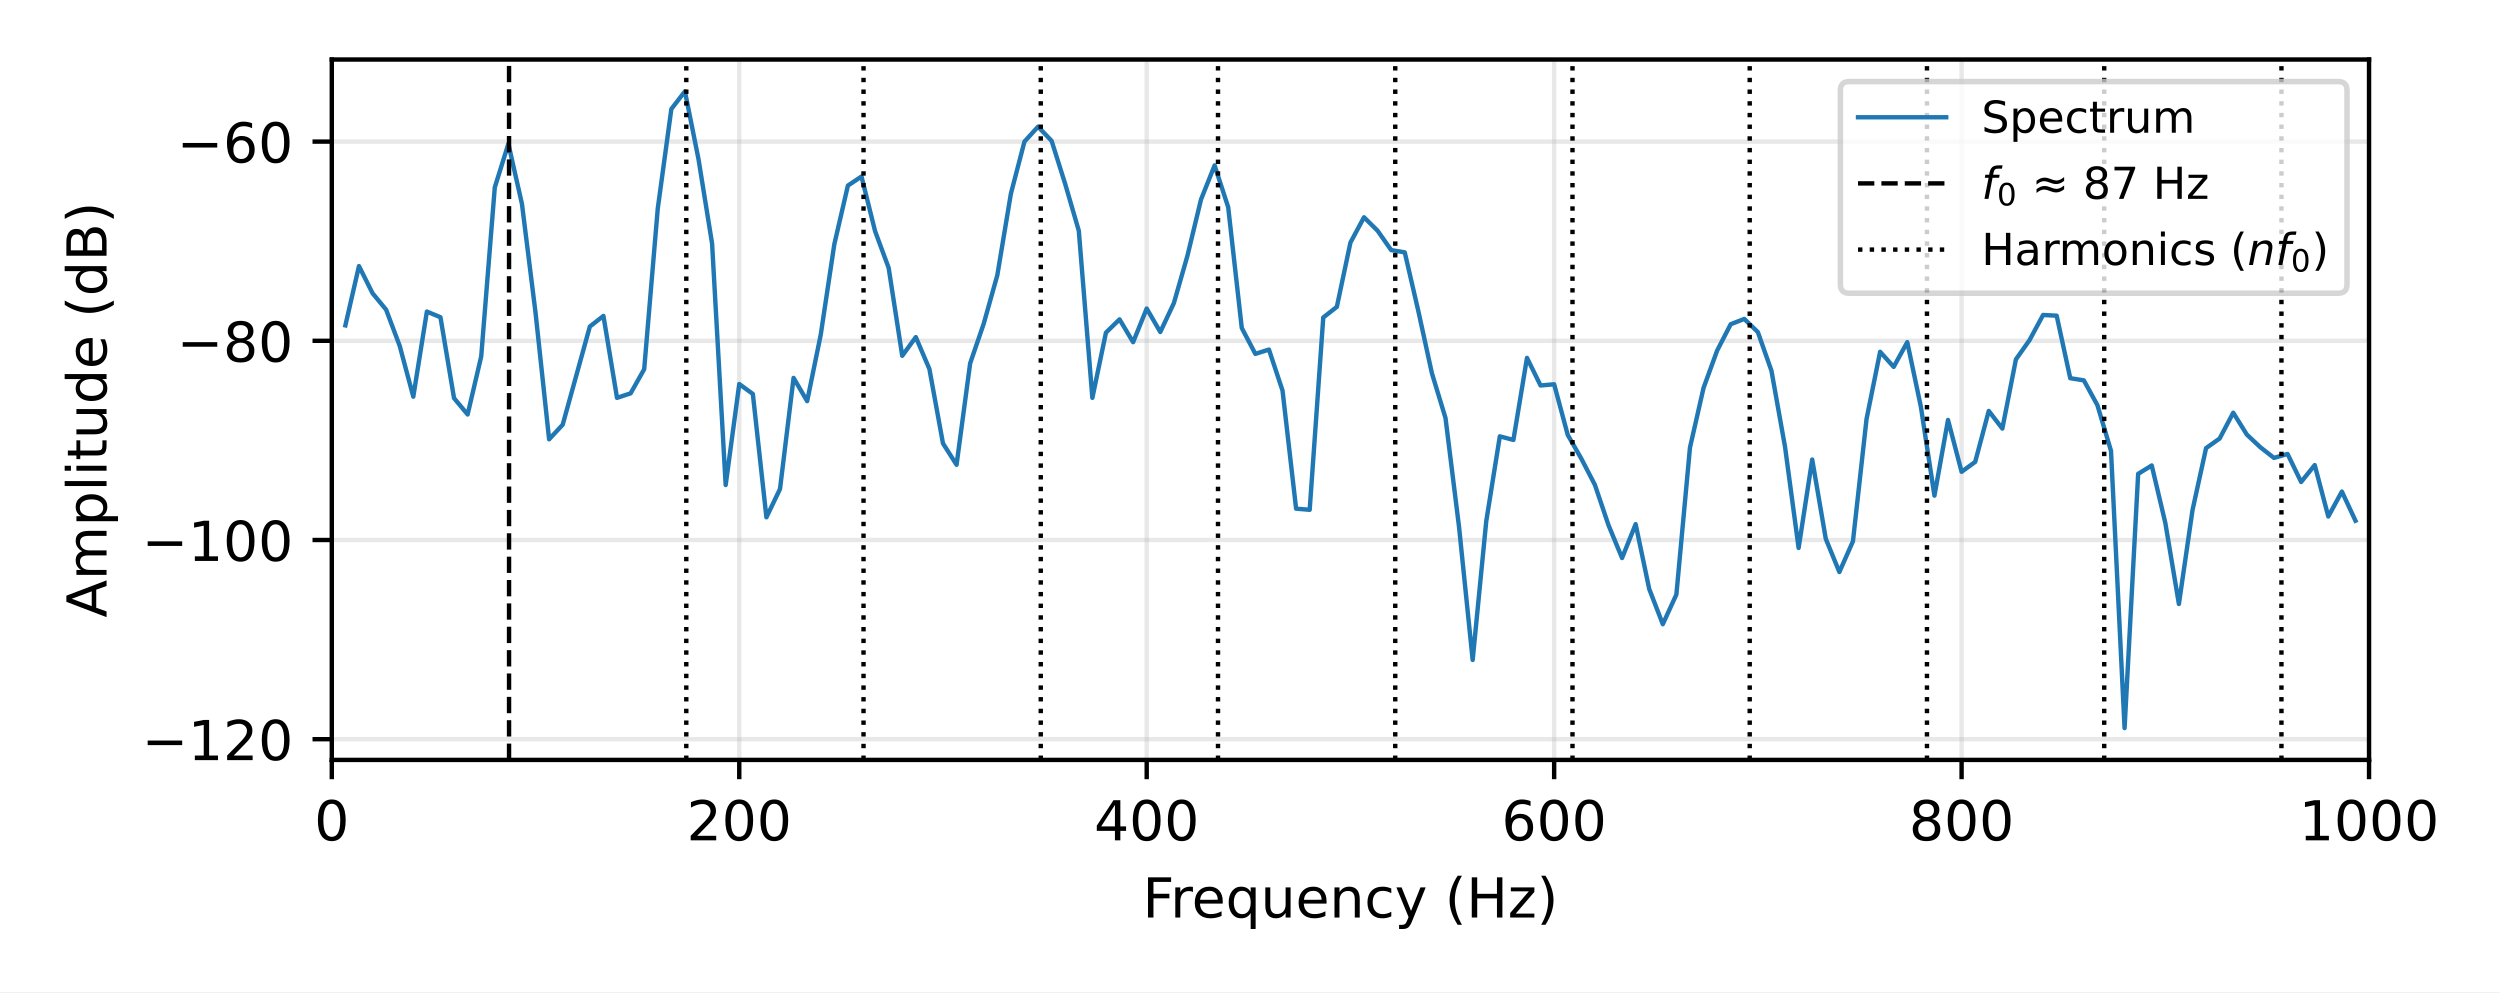
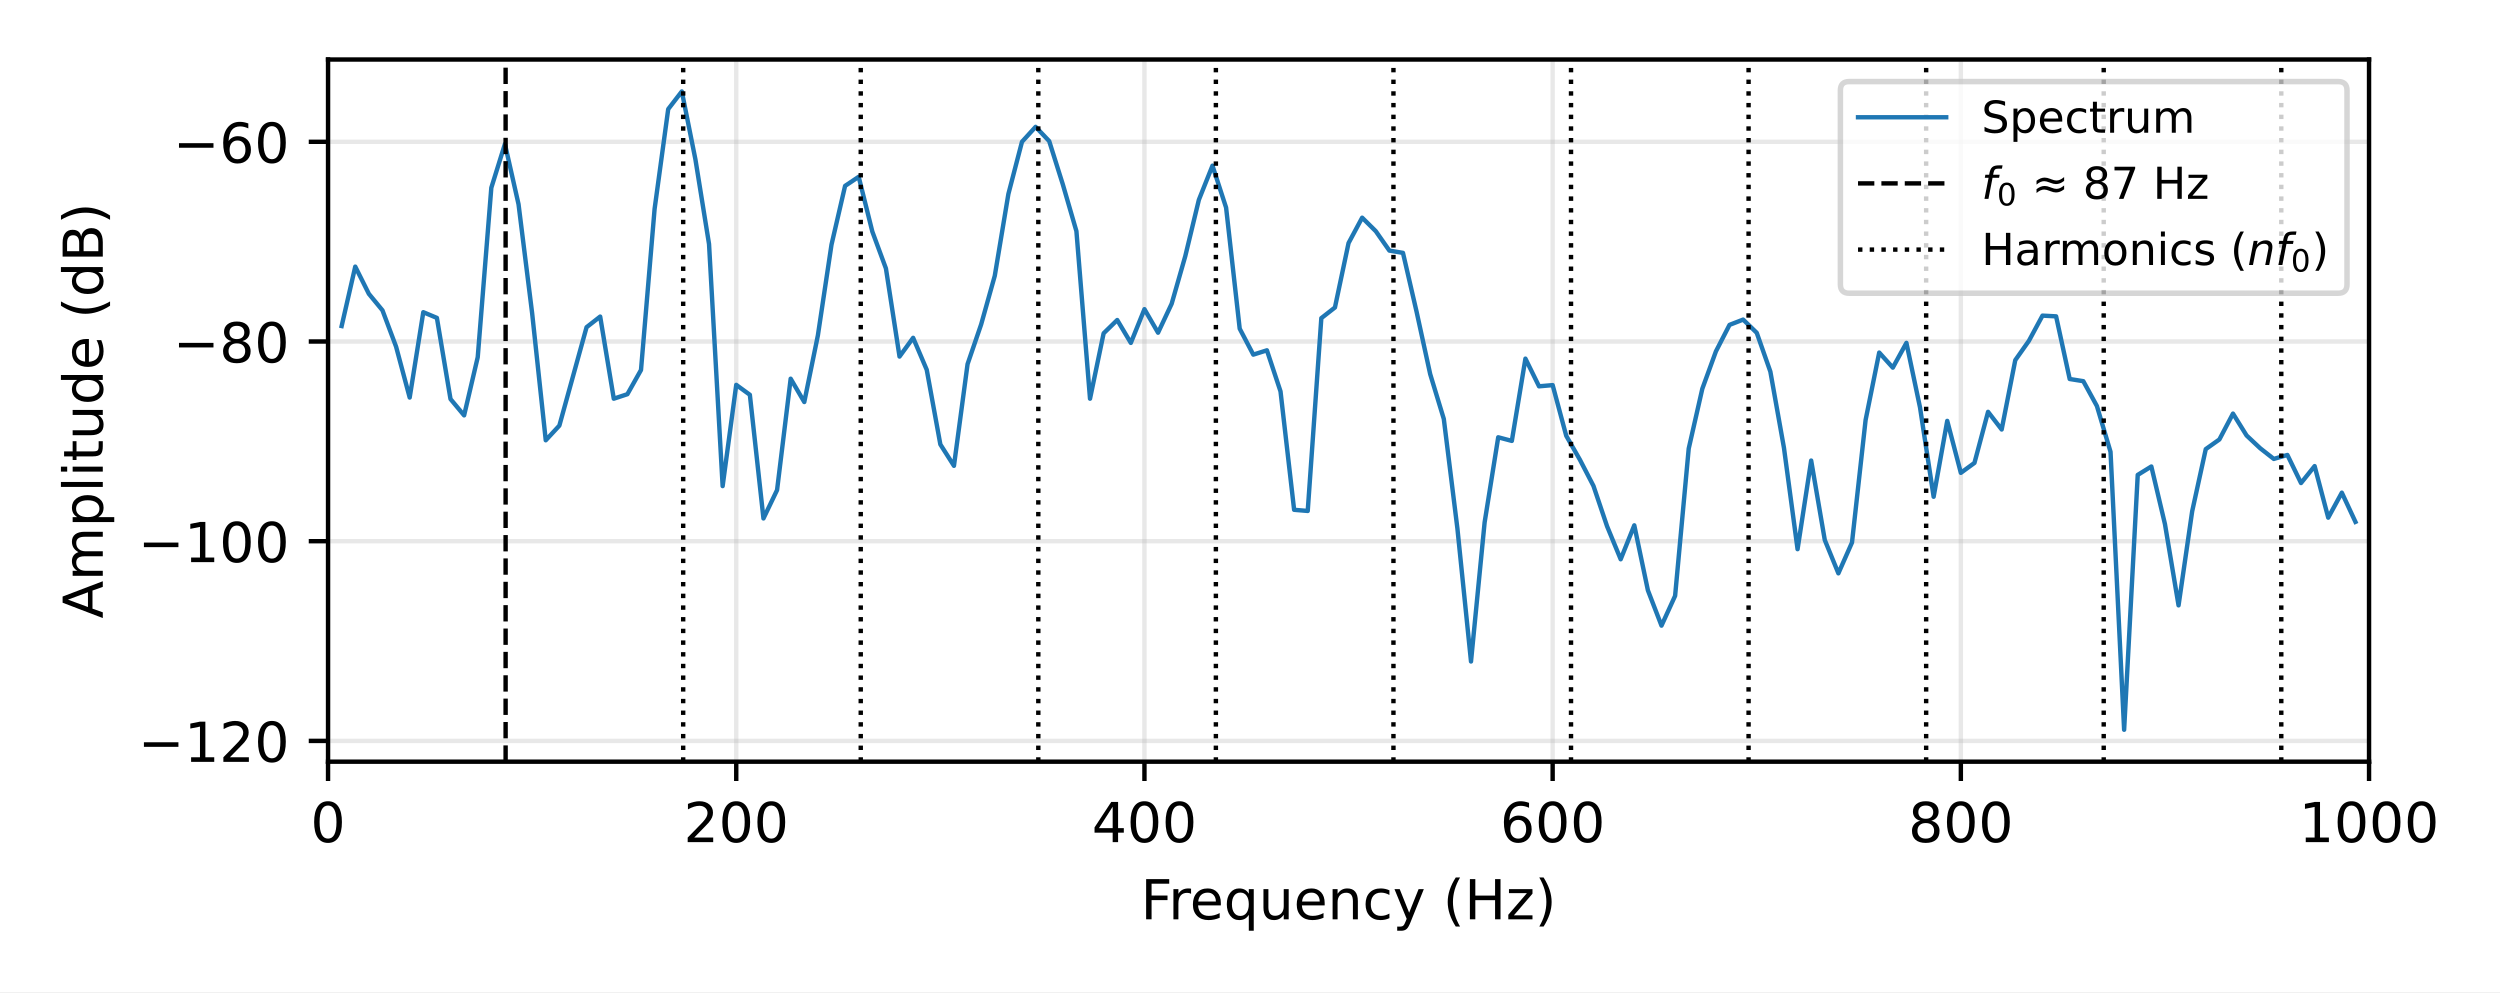
<svg xmlns="http://www.w3.org/2000/svg" xmlns:xlink="http://www.w3.org/1999/xlink" width="453.6pt" height="180pt" viewBox="0 0 453.6 180" version="1.1">
  <defs>
    <style type="text/css">*{stroke-linejoin: round; stroke-linecap: butt}</style>
  </defs>
  <g id="figure_1">
    <g id="patch_1">
      <path d="M 0 180  L 453.6 180  L 453.6 0  L 0 0  z " style="fill: #ffffff" />
    </g>
    <g id="axes_1">
      <g id="patch_2">
-         <path d="M 60.202 137.878  L 429.84 137.878  L 429.84 10.8  L 60.202 10.8  z " style="fill: #ffffff" />
+         <path d="M 59.52 138.2  L 429.84 138.2  L 429.84 10.8  L 59.52 10.8  z " style="fill: #ffffff" />
      </g>
      <g id="matplotlib.axis_1">
        <g id="xtick_1">
          <g id="line2d_1">
-             <path d="M 60.202 137.878  L 60.202 10.8  " clip-path="url(#peee47a4c8f)" style="fill: none; stroke: #b0b0b0; stroke-opacity: 0.3; stroke-width: 0.8; stroke-linecap: square" />
+             <path d="M 59.52 138.2  L 59.52 10.8  " clip-path="url(#pb31bef0dee)" style="fill: none; stroke: #b0b0b0; stroke-opacity: 0.3; stroke-width: 0.8; stroke-linecap: square" />
          </g>
          <g id="line2d_2">
            <defs>
-               <path id="m7c000a5232" d="M 0 0  L 0 3.5  " style="stroke: #000000; stroke-width: 0.8" />
-             </defs>
-             <g>
-               <use xlink:href="#m7c000a5232" x="60.202" y="137.878" style="stroke: #000000; stroke-width: 0.8" />
+               <path id="m87cbd09941" d="M 0 0  L 0 3.5  " style="stroke: #000000; stroke-width: 0.8" />
+             </defs>
+             <g>
+               <use xlink:href="#m87cbd09941" x="59.52" y="138.2" style="stroke: #000000; stroke-width: 0.8" />
            </g>
          </g>
          <g id="text_1">
-             <g transform="translate(57.02109 152.4753) scale(0.1 -0.1)">
+             <g transform="translate(56.33875 152.7977) scale(0.1 -0.1)">
              <defs>
                <path id="DejaVuSans-13" d="M 2034 4250  Q 1547 4250 1301 3770  Q 1056 3291 1056 2328  Q 1056 1369 1301 889  Q 1547 409 2034 409  Q 2525 409 2770 889  Q 3016 1369 3016 2328  Q 3016 3291 2770 3770  Q 2525 4250 2034 4250  z M 2034 4750  Q 2819 4750 3233 4129  Q 3647 3509 3647 2328  Q 3647 1150 3233 529  Q 2819 -91 2034 -91  Q 1250 -91 836 529  Q 422 1150 422 2328  Q 422 3509 836 4129  Q 1250 4750 2034 4750  z " transform="scale(0.015625)" />
              </defs>
              <use xlink:href="#DejaVuSans-13" />
            </g>
          </g>
        </g>
        <g id="xtick_2">
          <g id="line2d_3">
-             <path d="M 134.13 137.878  L 134.13 10.8  " clip-path="url(#peee47a4c8f)" style="fill: none; stroke: #b0b0b0; stroke-opacity: 0.3; stroke-width: 0.8; stroke-linecap: square" />
+             <path d="M 133.584 138.2  L 133.584 10.8  " clip-path="url(#pb31bef0dee)" style="fill: none; stroke: #b0b0b0; stroke-opacity: 0.3; stroke-width: 0.8; stroke-linecap: square" />
          </g>
          <g id="line2d_4">
            <g>
-               <use xlink:href="#m7c000a5232" x="134.13" y="137.878" style="stroke: #000000; stroke-width: 0.8" />
+               <use xlink:href="#m87cbd09941" x="133.584" y="138.2" style="stroke: #000000; stroke-width: 0.8" />
            </g>
          </g>
          <g id="text_2">
-             <g transform="translate(124.5861 152.4753) scale(0.1 -0.1)">
+             <g transform="translate(124.0403 152.7977) scale(0.1 -0.1)">
              <defs>
                <path id="DejaVuSans-15" d="M 1228 531  L 3431 531  L 3431 0  L 469 0  L 469 531  Q 828 903 1448 1529  Q 2069 2156 2228 2338  Q 2531 2678 2651 2914  Q 2772 3150 2772 3378  Q 2772 3750 2511 3984  Q 2250 4219 1831 4219  Q 1534 4219 1204 4116  Q 875 4013 500 3803  L 500 4441  Q 881 4594 1212 4672  Q 1544 4750 1819 4750  Q 2544 4750 2975 4387  Q 3406 4025 3406 3419  Q 3406 3131 3298 2873  Q 3191 2616 2906 2266  Q 2828 2175 2409 1742  Q 1991 1309 1228 531  z " transform="scale(0.015625)" />
              </defs>
              <use xlink:href="#DejaVuSans-15" />
              <use xlink:href="#DejaVuSans-13" transform="translate(63.625 0)" />
              <use xlink:href="#DejaVuSans-13" transform="translate(127.25 0)" />
            </g>
          </g>
        </g>
        <g id="xtick_3">
          <g id="line2d_5">
-             <path d="M 208.057 137.878  L 208.057 10.8  " clip-path="url(#peee47a4c8f)" style="fill: none; stroke: #b0b0b0; stroke-opacity: 0.3; stroke-width: 0.8; stroke-linecap: square" />
+             <path d="M 207.648 138.2  L 207.648 10.8  " clip-path="url(#pb31bef0dee)" style="fill: none; stroke: #b0b0b0; stroke-opacity: 0.3; stroke-width: 0.8; stroke-linecap: square" />
          </g>
          <g id="line2d_6">
            <g>
-               <use xlink:href="#m7c000a5232" x="208.057" y="137.878" style="stroke: #000000; stroke-width: 0.8" />
+               <use xlink:href="#m87cbd09941" x="207.648" y="138.2" style="stroke: #000000; stroke-width: 0.8" />
            </g>
          </g>
          <g id="text_3">
-             <g transform="translate(198.5137 152.4753) scale(0.1 -0.1)">
+             <g transform="translate(198.1043 152.7977) scale(0.1 -0.1)">
              <defs>
                <path id="DejaVuSans-17" d="M 2419 4116  L 825 1625  L 2419 1625  L 2419 4116  z M 2253 4666  L 3047 4666  L 3047 1625  L 3713 1625  L 3713 1100  L 3047 1100  L 3047 0  L 2419 0  L 2419 1100  L 313 1100  L 313 1709  L 2253 4666  z " transform="scale(0.015625)" />
              </defs>
              <use xlink:href="#DejaVuSans-17" />
              <use xlink:href="#DejaVuSans-13" transform="translate(63.625 0)" />
              <use xlink:href="#DejaVuSans-13" transform="translate(127.25 0)" />
            </g>
          </g>
        </g>
        <g id="xtick_4">
          <g id="line2d_7">
-             <path d="M 281.985 137.878  L 281.985 10.8  " clip-path="url(#peee47a4c8f)" style="fill: none; stroke: #b0b0b0; stroke-opacity: 0.3; stroke-width: 0.8; stroke-linecap: square" />
+             <path d="M 281.712 138.2  L 281.712 10.8  " clip-path="url(#pb31bef0dee)" style="fill: none; stroke: #b0b0b0; stroke-opacity: 0.3; stroke-width: 0.8; stroke-linecap: square" />
          </g>
          <g id="line2d_8">
            <g>
-               <use xlink:href="#m7c000a5232" x="281.985" y="137.878" style="stroke: #000000; stroke-width: 0.8" />
+               <use xlink:href="#m87cbd09941" x="281.712" y="138.2" style="stroke: #000000; stroke-width: 0.8" />
            </g>
          </g>
          <g id="text_4">
-             <g transform="translate(272.4412 152.4753) scale(0.1 -0.1)">
+             <g transform="translate(272.1683 152.7977) scale(0.1 -0.1)">
              <defs>
                <path id="DejaVuSans-19" d="M 2113 2584  Q 1688 2584 1439 2293  Q 1191 2003 1191 1497  Q 1191 994 1439 701  Q 1688 409 2113 409  Q 2538 409 2786 701  Q 3034 994 3034 1497  Q 3034 2003 2786 2293  Q 2538 2584 2113 2584  z M 3366 4563  L 3366 3988  Q 3128 4100 2886 4159  Q 2644 4219 2406 4219  Q 1781 4219 1451 3797  Q 1122 3375 1075 2522  Q 1259 2794 1537 2939  Q 1816 3084 2150 3084  Q 2853 3084 3261 2657  Q 3669 2231 3669 1497  Q 3669 778 3244 343  Q 2819 -91 2113 -91  Q 1303 -91 875 529  Q 447 1150 447 2328  Q 447 3434 972 4092  Q 1497 4750 2381 4750  Q 2619 4750 2861 4703  Q 3103 4656 3366 4563  z " transform="scale(0.015625)" />
              </defs>
              <use xlink:href="#DejaVuSans-19" />
              <use xlink:href="#DejaVuSans-13" transform="translate(63.625 0)" />
              <use xlink:href="#DejaVuSans-13" transform="translate(127.25 0)" />
            </g>
          </g>
        </g>
        <g id="xtick_5">
          <g id="line2d_9">
-             <path d="M 355.912 137.878  L 355.912 10.8  " clip-path="url(#peee47a4c8f)" style="fill: none; stroke: #b0b0b0; stroke-opacity: 0.3; stroke-width: 0.8; stroke-linecap: square" />
+             <path d="M 355.776 138.2  L 355.776 10.8  " clip-path="url(#pb31bef0dee)" style="fill: none; stroke: #b0b0b0; stroke-opacity: 0.3; stroke-width: 0.8; stroke-linecap: square" />
          </g>
          <g id="line2d_10">
            <g>
-               <use xlink:href="#m7c000a5232" x="355.912" y="137.878" style="stroke: #000000; stroke-width: 0.8" />
+               <use xlink:href="#m87cbd09941" x="355.776" y="138.2" style="stroke: #000000; stroke-width: 0.8" />
            </g>
          </g>
          <g id="text_5">
-             <g transform="translate(346.3687 152.4753) scale(0.1 -0.1)">
+             <g transform="translate(346.2323 152.7977) scale(0.1 -0.1)">
              <defs>
                <path id="DejaVuSans-1b" d="M 2034 2216  Q 1584 2216 1326 1975  Q 1069 1734 1069 1313  Q 1069 891 1326 650  Q 1584 409 2034 409  Q 2484 409 2743 651  Q 3003 894 3003 1313  Q 3003 1734 2745 1975  Q 2488 2216 2034 2216  z M 1403 2484  Q 997 2584 770 2862  Q 544 3141 544 3541  Q 544 4100 942 4425  Q 1341 4750 2034 4750  Q 2731 4750 3128 4425  Q 3525 4100 3525 3541  Q 3525 3141 3298 2862  Q 3072 2584 2669 2484  Q 3125 2378 3379 2068  Q 3634 1759 3634 1313  Q 3634 634 3220 271  Q 2806 -91 2034 -91  Q 1263 -91 848 271  Q 434 634 434 1313  Q 434 1759 690 2068  Q 947 2378 1403 2484  z M 1172 3481  Q 1172 3119 1398 2916  Q 1625 2713 2034 2713  Q 2441 2713 2670 2916  Q 2900 3119 2900 3481  Q 2900 3844 2670 4047  Q 2441 4250 2034 4250  Q 1625 4250 1398 4047  Q 1172 3844 1172 3481  z " transform="scale(0.015625)" />
              </defs>
              <use xlink:href="#DejaVuSans-1b" />
              <use xlink:href="#DejaVuSans-13" transform="translate(63.625 0)" />
              <use xlink:href="#DejaVuSans-13" transform="translate(127.25 0)" />
            </g>
          </g>
        </g>
        <g id="xtick_6">
          <g id="line2d_11">
-             <path d="M 429.84 137.878  L 429.84 10.8  " clip-path="url(#peee47a4c8f)" style="fill: none; stroke: #b0b0b0; stroke-opacity: 0.3; stroke-width: 0.8; stroke-linecap: square" />
+             <path d="M 429.84 138.2  L 429.84 10.8  " clip-path="url(#pb31bef0dee)" style="fill: none; stroke: #b0b0b0; stroke-opacity: 0.3; stroke-width: 0.8; stroke-linecap: square" />
          </g>
          <g id="line2d_12">
            <g>
-               <use xlink:href="#m7c000a5232" x="429.84" y="137.878" style="stroke: #000000; stroke-width: 0.8" />
+               <use xlink:href="#m87cbd09941" x="429.84" y="138.2" style="stroke: #000000; stroke-width: 0.8" />
            </g>
          </g>
          <g id="text_6">
-             <g transform="translate(417.115 152.4753) scale(0.1 -0.1)">
+             <g transform="translate(417.115 152.7977) scale(0.1 -0.1)">
              <defs>
                <path id="DejaVuSans-14" d="M 794 531  L 1825 531  L 1825 4091  L 703 3866  L 703 4441  L 1819 4666  L 2450 4666  L 2450 531  L 3481 531  L 3481 0  L 794 0  L 794 531  z " transform="scale(0.015625)" />
              </defs>
              <use xlink:href="#DejaVuSans-14" />
              <use xlink:href="#DejaVuSans-13" transform="translate(63.625 0)" />
              <use xlink:href="#DejaVuSans-13" transform="translate(127.25 0)" />
              <use xlink:href="#DejaVuSans-13" transform="translate(190.875 0)" />
            </g>
          </g>
        </g>
        <g id="text_7">
-           <g transform="translate(207.3157 166.4753) scale(0.1 -0.1)">
+           <g transform="translate(206.9745 166.7977) scale(0.1 -0.1)">
            <defs>
              <path id="DejaVuSans-29" d="M 628 4666  L 3309 4666  L 3309 4134  L 1259 4134  L 1259 2759  L 3109 2759  L 3109 2228  L 1259 2228  L 1259 0  L 628 0  L 628 4666  z " transform="scale(0.015625)" />
              <path id="DejaVuSans-55" d="M 2631 2963  Q 2534 3019 2420 3045  Q 2306 3072 2169 3072  Q 1681 3072 1420 2755  Q 1159 2438 1159 1844  L 1159 0  L 581 0  L 581 3500  L 1159 3500  L 1159 2956  Q 1341 3275 1631 3429  Q 1922 3584 2338 3584  Q 2397 3584 2469 3576  Q 2541 3569 2628 3553  L 2631 2963  z " transform="scale(0.015625)" />
              <path id="DejaVuSans-48" d="M 3597 1894  L 3597 1613  L 953 1613  Q 991 1019 1311 708  Q 1631 397 2203 397  Q 2534 397 2845 478  Q 3156 559 3463 722  L 3463 178  Q 3153 47 2828 -22  Q 2503 -91 2169 -91  Q 1331 -91 842 396  Q 353 884 353 1716  Q 353 2575 817 3079  Q 1281 3584 2069 3584  Q 2775 3584 3186 3129  Q 3597 2675 3597 1894  z M 3022 2063  Q 3016 2534 2758 2815  Q 2500 3097 2075 3097  Q 1594 3097 1305 2825  Q 1016 2553 972 2059  L 3022 2063  z " transform="scale(0.015625)" />
              <path id="DejaVuSans-54" d="M 947 1747  Q 947 1113 1208 752  Q 1469 391 1925 391  Q 2381 391 2643 752  Q 2906 1113 2906 1747  Q 2906 2381 2643 2742  Q 2381 3103 1925 3103  Q 1469 3103 1208 2742  Q 947 2381 947 1747  z M 2906 525  Q 2725 213 2448 61  Q 2172 -91 1784 -91  Q 1150 -91 751 415  Q 353 922 353 1747  Q 353 2572 751 3078  Q 1150 3584 1784 3584  Q 2172 3584 2448 3432  Q 2725 3281 2906 2969  L 2906 3500  L 3481 3500  L 3481 -1331  L 2906 -1331  L 2906 525  z " transform="scale(0.015625)" />
              <path id="DejaVuSans-58" d="M 544 1381  L 544 3500  L 1119 3500  L 1119 1403  Q 1119 906 1312 657  Q 1506 409 1894 409  Q 2359 409 2629 706  Q 2900 1003 2900 1516  L 2900 3500  L 3475 3500  L 3475 0  L 2900 0  L 2900 538  Q 2691 219 2414 64  Q 2138 -91 1772 -91  Q 1169 -91 856 284  Q 544 659 544 1381  z M 1991 3584  L 1991 3584  z " transform="scale(0.015625)" />
              <path id="DejaVuSans-51" d="M 3513 2113  L 3513 0  L 2938 0  L 2938 2094  Q 2938 2591 2744 2837  Q 2550 3084 2163 3084  Q 1697 3084 1428 2787  Q 1159 2491 1159 1978  L 1159 0  L 581 0  L 581 3500  L 1159 3500  L 1159 2956  Q 1366 3272 1645 3428  Q 1925 3584 2291 3584  Q 2894 3584 3203 3211  Q 3513 2838 3513 2113  z " transform="scale(0.015625)" />
              <path id="DejaVuSans-46" d="M 3122 3366  L 3122 2828  Q 2878 2963 2633 3030  Q 2388 3097 2138 3097  Q 1578 3097 1268 2742  Q 959 2388 959 1747  Q 959 1106 1268 751  Q 1578 397 2138 397  Q 2388 397 2633 464  Q 2878 531 3122 666  L 3122 134  Q 2881 22 2623 -34  Q 2366 -91 2075 -91  Q 1284 -91 818 406  Q 353 903 353 1747  Q 353 2603 823 3093  Q 1294 3584 2113 3584  Q 2378 3584 2631 3529  Q 2884 3475 3122 3366  z " transform="scale(0.015625)" />
              <path id="DejaVuSans-5c" d="M 2059 -325  Q 1816 -950 1584 -1140  Q 1353 -1331 966 -1331  L 506 -1331  L 506 -850  L 844 -850  Q 1081 -850 1212 -737  Q 1344 -625 1503 -206  L 1606 56  L 191 3500  L 800 3500  L 1894 763  L 2988 3500  L 3597 3500  L 2059 -325  z " transform="scale(0.015625)" />
              <path id="DejaVuSans-3" transform="scale(0.015625)" />
              <path id="DejaVuSans-b" d="M 1984 4856  Q 1566 4138 1362 3434  Q 1159 2731 1159 2009  Q 1159 1288 1364 580  Q 1569 -128 1984 -844  L 1484 -844  Q 1016 -109 783 600  Q 550 1309 550 2009  Q 550 2706 781 3412  Q 1013 4119 1484 4856  L 1984 4856  z " transform="scale(0.015625)" />
              <path id="DejaVuSans-2b" d="M 628 4666  L 1259 4666  L 1259 2753  L 3553 2753  L 3553 4666  L 4184 4666  L 4184 0  L 3553 0  L 3553 2222  L 1259 2222  L 1259 0  L 628 0  L 628 4666  z " transform="scale(0.015625)" />
              <path id="DejaVuSans-5d" d="M 353 3500  L 3084 3500  L 3084 2975  L 922 459  L 3084 459  L 3084 0  L 275 0  L 275 525  L 2438 3041  L 353 3041  L 353 3500  z " transform="scale(0.015625)" />
              <path id="DejaVuSans-c" d="M 513 4856  L 1013 4856  Q 1481 4119 1714 3412  Q 1947 2706 1947 2009  Q 1947 1309 1714 600  Q 1481 -109 1013 -844  L 513 -844  Q 928 -128 1133 580  Q 1338 1288 1338 2009  Q 1338 2731 1133 3434  Q 928 4138 513 4856  z " transform="scale(0.015625)" />
            </defs>
            <use xlink:href="#DejaVuSans-29" />
            <use xlink:href="#DejaVuSans-55" transform="translate(50.23438 0)" />
            <use xlink:href="#DejaVuSans-48" transform="translate(89.14062 0)" />
            <use xlink:href="#DejaVuSans-54" transform="translate(150.6719 0)" />
            <use xlink:href="#DejaVuSans-58" transform="translate(214.1562 0)" />
            <use xlink:href="#DejaVuSans-48" transform="translate(277.5312 0)" />
            <use xlink:href="#DejaVuSans-51" transform="translate(339.0625 0)" />
            <use xlink:href="#DejaVuSans-46" transform="translate(402.4375 0)" />
            <use xlink:href="#DejaVuSans-5c" transform="translate(457.4219 0)" />
            <use xlink:href="#DejaVuSans-3" transform="translate(516.6094 0)" />
            <use xlink:href="#DejaVuSans-b" transform="translate(548.3906 0)" />
            <use xlink:href="#DejaVuSans-2b" transform="translate(587.4062 0)" />
            <use xlink:href="#DejaVuSans-5d" transform="translate(662.6094 0)" />
            <use xlink:href="#DejaVuSans-c" transform="translate(715.0938 0)" />
          </g>
        </g>
      </g>
      <g id="matplotlib.axis_2">
        <g id="ytick_1">
          <g id="line2d_13">
-             <path d="M 60.202 134.116  L 429.84 134.116  " clip-path="url(#peee47a4c8f)" style="fill: none; stroke: #b0b0b0; stroke-opacity: 0.3; stroke-width: 0.8; stroke-linecap: square" />
+             <path d="M 59.52 134.429  L 429.84 134.429  " clip-path="url(#pb31bef0dee)" style="fill: none; stroke: #b0b0b0; stroke-opacity: 0.3; stroke-width: 0.8; stroke-linecap: square" />
          </g>
          <g id="line2d_14">
            <defs>
-               <path id="m437c56f9f2" d="M 0 0  L -3.5 0  " style="stroke: #000000; stroke-width: 0.8" />
-             </defs>
-             <g>
-               <use xlink:href="#m437c56f9f2" x="60.202" y="134.116" style="stroke: #000000; stroke-width: 0.8" />
+               <path id="m0f9e45074e" d="M 0 0  L -3.5 0  " style="stroke: #000000; stroke-width: 0.8" />
+             </defs>
+             <g>
+               <use xlink:href="#m0f9e45074e" x="59.52" y="134.429" style="stroke: #000000; stroke-width: 0.8" />
            </g>
          </g>
          <g id="text_8">
-             <g transform="translate(25.73516 137.9146) scale(0.1 -0.1)">
+             <g transform="translate(25.05281 138.2274) scale(0.1 -0.1)">
              <defs>
                <path id="DejaVuSans-c9c" d="M 678 2272  L 4684 2272  L 4684 1741  L 678 1741  L 678 2272  z " transform="scale(0.015625)" />
              </defs>
              <use xlink:href="#DejaVuSans-c9c" />
              <use xlink:href="#DejaVuSans-14" transform="translate(83.79688 0)" />
              <use xlink:href="#DejaVuSans-15" transform="translate(147.4219 0)" />
              <use xlink:href="#DejaVuSans-13" transform="translate(211.0469 0)" />
            </g>
          </g>
        </g>
        <g id="ytick_2">
          <g id="line2d_15">
-             <path d="M 60.202 97.974  L 429.84 97.974  " clip-path="url(#peee47a4c8f)" style="fill: none; stroke: #b0b0b0; stroke-opacity: 0.3; stroke-width: 0.8; stroke-linecap: square" />
+             <path d="M 59.52 98.195  L 429.84 98.195  " clip-path="url(#pb31bef0dee)" style="fill: none; stroke: #b0b0b0; stroke-opacity: 0.3; stroke-width: 0.8; stroke-linecap: square" />
          </g>
          <g id="line2d_16">
            <g>
-               <use xlink:href="#m437c56f9f2" x="60.202" y="97.974" style="stroke: #000000; stroke-width: 0.8" />
+               <use xlink:href="#m0f9e45074e" x="59.52" y="98.195" style="stroke: #000000; stroke-width: 0.8" />
            </g>
          </g>
          <g id="text_9">
-             <g transform="translate(25.73516 101.773) scale(0.1 -0.1)">
+             <g transform="translate(25.05281 101.9941) scale(0.1 -0.1)">
              <use xlink:href="#DejaVuSans-c9c" />
              <use xlink:href="#DejaVuSans-14" transform="translate(83.79688 0)" />
              <use xlink:href="#DejaVuSans-13" transform="translate(147.4219 0)" />
              <use xlink:href="#DejaVuSans-13" transform="translate(211.0469 0)" />
            </g>
          </g>
        </g>
        <g id="ytick_3">
          <g id="line2d_17">
-             <path d="M 60.202 61.833  L 429.84 61.833  " clip-path="url(#peee47a4c8f)" style="fill: none; stroke: #b0b0b0; stroke-opacity: 0.3; stroke-width: 0.8; stroke-linecap: square" />
+             <path d="M 59.52 61.962  L 429.84 61.962  " clip-path="url(#pb31bef0dee)" style="fill: none; stroke: #b0b0b0; stroke-opacity: 0.3; stroke-width: 0.8; stroke-linecap: square" />
          </g>
          <g id="line2d_18">
            <g>
-               <use xlink:href="#m437c56f9f2" x="60.202" y="61.833" style="stroke: #000000; stroke-width: 0.8" />
+               <use xlink:href="#m0f9e45074e" x="59.52" y="61.962" style="stroke: #000000; stroke-width: 0.8" />
            </g>
          </g>
          <g id="text_10">
-             <g transform="translate(32.09766 65.63135) scale(0.1 -0.1)">
+             <g transform="translate(31.41531 65.76079) scale(0.1 -0.1)">
              <use xlink:href="#DejaVuSans-c9c" />
              <use xlink:href="#DejaVuSans-1b" transform="translate(83.79688 0)" />
              <use xlink:href="#DejaVuSans-13" transform="translate(147.4219 0)" />
            </g>
          </g>
        </g>
        <g id="ytick_4">
          <g id="line2d_19">
-             <path d="M 60.202 25.691  L 429.84 25.691  " clip-path="url(#peee47a4c8f)" style="fill: none; stroke: #b0b0b0; stroke-opacity: 0.3; stroke-width: 0.8; stroke-linecap: square" />
+             <path d="M 59.52 25.729  L 429.84 25.729  " clip-path="url(#pb31bef0dee)" style="fill: none; stroke: #b0b0b0; stroke-opacity: 0.3; stroke-width: 0.8; stroke-linecap: square" />
          </g>
          <g id="line2d_20">
            <g>
-               <use xlink:href="#m437c56f9f2" x="60.202" y="25.691" style="stroke: #000000; stroke-width: 0.8" />
+               <use xlink:href="#m0f9e45074e" x="59.52" y="25.729" style="stroke: #000000; stroke-width: 0.8" />
            </g>
          </g>
          <g id="text_11">
-             <g transform="translate(32.09766 29.48972) scale(0.1 -0.1)">
+             <g transform="translate(31.41531 29.52749) scale(0.1 -0.1)">
              <use xlink:href="#DejaVuSans-c9c" />
              <use xlink:href="#DejaVuSans-19" transform="translate(83.79688 0)" />
              <use xlink:href="#DejaVuSans-13" transform="translate(147.4219 0)" />
            </g>
          </g>
        </g>
        <g id="text_12">
-           <g transform="translate(19.33281 112.0568) rotate(-90) scale(0.1 -0.1)">
+           <g transform="translate(18.65047 112.218) rotate(-90) scale(0.1 -0.1)">
            <defs>
              <path id="DejaVuSans-24" d="M 2188 4044  L 1331 1722  L 3047 1722  L 2188 4044  z M 1831 4666  L 2547 4666  L 4325 0  L 3669 0  L 3244 1197  L 1141 1197  L 716 0  L 50 0  L 1831 4666  z " transform="scale(0.015625)" />
              <path id="DejaVuSans-50" d="M 3328 2828  Q 3544 3216 3844 3400  Q 4144 3584 4550 3584  Q 5097 3584 5394 3201  Q 5691 2819 5691 2113  L 5691 0  L 5113 0  L 5113 2094  Q 5113 2597 4934 2840  Q 4756 3084 4391 3084  Q 3944 3084 3684 2787  Q 3425 2491 3425 1978  L 3425 0  L 2847 0  L 2847 2094  Q 2847 2600 2669 2842  Q 2491 3084 2119 3084  Q 1678 3084 1418 2786  Q 1159 2488 1159 1978  L 1159 0  L 581 0  L 581 3500  L 1159 3500  L 1159 2956  Q 1356 3278 1631 3431  Q 1906 3584 2284 3584  Q 2666 3584 2933 3390  Q 3200 3197 3328 2828  z " transform="scale(0.015625)" />
              <path id="DejaVuSans-53" d="M 1159 525  L 1159 -1331  L 581 -1331  L 581 3500  L 1159 3500  L 1159 2969  Q 1341 3281 1617 3432  Q 1894 3584 2278 3584  Q 2916 3584 3314 3078  Q 3713 2572 3713 1747  Q 3713 922 3314 415  Q 2916 -91 2278 -91  Q 1894 -91 1617 61  Q 1341 213 1159 525  z M 3116 1747  Q 3116 2381 2855 2742  Q 2594 3103 2138 3103  Q 1681 3103 1420 2742  Q 1159 2381 1159 1747  Q 1159 1113 1420 752  Q 1681 391 2138 391  Q 2594 391 2855 752  Q 3116 1113 3116 1747  z " transform="scale(0.015625)" />
              <path id="DejaVuSans-4f" d="M 603 4863  L 1178 4863  L 1178 0  L 603 0  L 603 4863  z " transform="scale(0.015625)" />
              <path id="DejaVuSans-4c" d="M 603 3500  L 1178 3500  L 1178 0  L 603 0  L 603 3500  z M 603 4863  L 1178 4863  L 1178 4134  L 603 4134  L 603 4863  z " transform="scale(0.015625)" />
              <path id="DejaVuSans-57" d="M 1172 4494  L 1172 3500  L 2356 3500  L 2356 3053  L 1172 3053  L 1172 1153  Q 1172 725 1289 603  Q 1406 481 1766 481  L 2356 481  L 2356 0  L 1766 0  Q 1100 0 847 248  Q 594 497 594 1153  L 594 3053  L 172 3053  L 172 3500  L 594 3500  L 594 4494  L 1172 4494  z " transform="scale(0.015625)" />
              <path id="DejaVuSans-47" d="M 2906 2969  L 2906 4863  L 3481 4863  L 3481 0  L 2906 0  L 2906 525  Q 2725 213 2448 61  Q 2172 -91 1784 -91  Q 1150 -91 751 415  Q 353 922 353 1747  Q 353 2572 751 3078  Q 1150 3584 1784 3584  Q 2172 3584 2448 3432  Q 2725 3281 2906 2969  z M 947 1747  Q 947 1113 1208 752  Q 1469 391 1925 391  Q 2381 391 2643 752  Q 2906 1113 2906 1747  Q 2906 2381 2643 2742  Q 2381 3103 1925 3103  Q 1469 3103 1208 2742  Q 947 2381 947 1747  z " transform="scale(0.015625)" />
              <path id="DejaVuSans-25" d="M 1259 2228  L 1259 519  L 2272 519  Q 2781 519 3026 730  Q 3272 941 3272 1375  Q 3272 1813 3026 2020  Q 2781 2228 2272 2228  L 1259 2228  z M 1259 4147  L 1259 2741  L 2194 2741  Q 2656 2741 2882 2914  Q 3109 3088 3109 3444  Q 3109 3797 2882 3972  Q 2656 4147 2194 4147  L 1259 4147  z M 628 4666  L 2241 4666  Q 2963 4666 3353 4366  Q 3744 4066 3744 3513  Q 3744 3084 3544 2831  Q 3344 2578 2956 2516  Q 3422 2416 3680 2098  Q 3938 1781 3938 1306  Q 3938 681 3513 340  Q 3088 0 2303 0  L 628 0  L 628 4666  z " transform="scale(0.015625)" />
            </defs>
            <use xlink:href="#DejaVuSans-24" />
            <use xlink:href="#DejaVuSans-50" transform="translate(68.40625 0)" />
            <use xlink:href="#DejaVuSans-53" transform="translate(165.8125 0)" />
            <use xlink:href="#DejaVuSans-4f" transform="translate(229.2969 0)" />
            <use xlink:href="#DejaVuSans-4c" transform="translate(257.0781 0)" />
            <use xlink:href="#DejaVuSans-57" transform="translate(284.8594 0)" />
            <use xlink:href="#DejaVuSans-58" transform="translate(324.0625 0)" />
            <use xlink:href="#DejaVuSans-47" transform="translate(387.4375 0)" />
            <use xlink:href="#DejaVuSans-48" transform="translate(450.9219 0)" />
            <use xlink:href="#DejaVuSans-3" transform="translate(512.4531 0)" />
            <use xlink:href="#DejaVuSans-b" transform="translate(544.2344 0)" />
            <use xlink:href="#DejaVuSans-47" transform="translate(583.25 0)" />
            <use xlink:href="#DejaVuSans-25" transform="translate(646.7344 0)" />
            <use xlink:href="#DejaVuSans-c" transform="translate(715.3438 0)" />
          </g>
        </g>
      </g>
      <g id="line2d_21">
-         <path d="M 62.667 59.034  L 65.131 48.28  L 67.595 53.207  L 70.059 56.193  L 72.524 62.762  L 74.988 71.971  L 77.452 56.531  L 79.916 57.559  L 82.381 72.243  L 84.845 75.201  L 87.309 64.681  L 89.773 34.007  L 92.238 26.092  L 94.702 36.997  L 97.166 56.732  L 99.63 79.706  L 102.095 77.054  L 107.023 59.245  L 109.487 57.323  L 111.952 72.184  L 114.416 71.37  L 116.88 66.991  L 119.344 37.834  L 121.809 19.778  L 124.273 16.576  L 126.737 28.887  L 129.201 44.194  L 131.666 88  L 134.13 69.682  L 136.594 71.475  L 139.058 93.856  L 141.523 88.72  L 143.987 68.566  L 146.451 72.783  L 148.915 60.724  L 151.38 44.314  L 153.844 33.671  L 156.308 32.025  L 158.772 41.931  L 161.237 48.607  L 163.701 64.554  L 166.165 61.168  L 168.629 66.95  L 171.094 80.454  L 173.558 84.33  L 176.022 65.927  L 178.486 58.729  L 180.951 49.945  L 183.415 35.141  L 185.879 25.688  L 188.343 22.986  L 190.808 25.566  L 193.272 33.393  L 195.736 41.864  L 198.2 72.181  L 200.665 60.347  L 203.129 57.944  L 205.593 62.085  L 208.057 55.981  L 210.522 60.239  L 212.986 54.999  L 215.45 46.396  L 217.914 36.189  L 220.379 30.011  L 222.843 37.598  L 225.307 59.512  L 227.771 64.207  L 230.236 63.428  L 232.7 70.865  L 235.164 92.291  L 237.628 92.499  L 240.093 57.604  L 242.557 55.676  L 245.021 44.018  L 247.485 39.424  L 249.95 41.865  L 252.414 45.378  L 254.878 45.792  L 257.342 56.443  L 259.807 67.734  L 262.271 75.84  L 264.735 95.666  L 267.199 119.741  L 269.664 94.581  L 272.128 79.168  L 274.592 79.822  L 277.056 64.935  L 279.521 69.943  L 281.985 69.726  L 284.449 78.903  L 286.913 83.214  L 289.378 87.97  L 291.842 95.272  L 294.306 101.244  L 296.77 95.105  L 299.235 106.866  L 301.699 113.255  L 304.163 107.863  L 306.627 81.216  L 309.092 70.379  L 311.556 63.614  L 314.02 58.825  L 316.484 57.869  L 318.949 60.259  L 321.413 67.282  L 323.877 81.087  L 326.341 99.418  L 328.806 83.378  L 331.27 97.763  L 333.734 103.788  L 336.198 98.214  L 338.663 76.041  L 341.127 63.833  L 343.591 66.563  L 346.055 62.082  L 348.52 73.779  L 350.984 89.929  L 353.448 76.2  L 355.912 85.601  L 358.377 83.806  L 360.841 74.564  L 363.305 77.759  L 365.769 65.206  L 368.234 61.719  L 370.698 57.15  L 373.162 57.28  L 375.626 68.619  L 378.091 69.014  L 380.555 73.516  L 383.019 81.799  L 385.483 132.101  L 387.948 85.976  L 390.412 84.454  L 392.876 94.875  L 395.34 109.585  L 397.805 92.57  L 400.269 81.309  L 402.733 79.564  L 405.197 74.882  L 407.662 78.846  L 410.126 81.153  L 412.59 83.082  L 415.054 82.369  L 417.519 87.447  L 419.983 84.385  L 422.447 93.713  L 424.911 89.192  L 427.376 94.479  L 427.376 94.479  " clip-path="url(#peee47a4c8f)" style="fill: none; stroke: #1f77b4; stroke-width: 0.8; stroke-linecap: square" />
+         <path d="M 61.989 59.156  L 64.458 48.375  L 66.926 53.314  L 69.395 56.308  L 71.864 62.894  L 74.333 72.127  L 76.802 56.647  L 79.27 57.678  L 81.739 72.399  L 84.208 75.364  L 86.677 64.818  L 89.146 34.066  L 91.614 26.13  L 94.083 37.063  L 96.552 56.848  L 99.021 79.881  L 101.49 77.222  L 106.427 59.368  L 108.896 57.441  L 111.365 72.339  L 113.834 71.523  L 116.302 67.133  L 118.771 37.903  L 121.24 19.801  L 123.709 16.591  L 126.178 28.933  L 128.646 44.279  L 131.115 88.196  L 133.584 69.832  L 136.053 71.629  L 138.522 94.066  L 140.99 88.918  L 143.459 68.713  L 145.928 72.94  L 148.397 60.85  L 150.866 44.399  L 153.334 33.729  L 155.803 32.079  L 158.272 42.01  L 160.741 48.703  L 163.21 64.691  L 165.678 61.296  L 168.147 67.093  L 170.616 80.63  L 173.085 84.517  L 175.554 66.067  L 178.022 58.851  L 180.491 50.045  L 182.96 35.203  L 185.429 25.726  L 187.898 23.016  L 190.366 25.604  L 192.835 33.45  L 195.304 41.943  L 197.773 72.337  L 200.242 60.473  L 202.71 58.064  L 205.179 62.215  L 207.648 56.096  L 210.117 60.364  L 212.586 55.111  L 215.054 46.486  L 217.523 36.254  L 219.992 30.06  L 222.461 37.666  L 224.93 59.635  L 227.398 64.343  L 229.867 63.562  L 232.336 71.017  L 234.805 92.498  L 237.274 92.707  L 239.742 57.723  L 242.211 55.79  L 244.68 44.103  L 247.149 39.497  L 249.618 41.944  L 252.086 45.466  L 254.555 45.881  L 257.024 56.559  L 259.493 67.879  L 261.962 76.005  L 264.43 95.881  L 266.899 120.018  L 269.368 94.793  L 271.837 79.341  L 274.306 79.997  L 276.774 65.072  L 279.243 70.093  L 281.712 69.876  L 284.181 79.076  L 286.65 83.398  L 289.118 88.165  L 291.587 95.486  L 294.056 101.474  L 296.525 95.319  L 298.994 107.11  L 301.462 113.515  L 303.931 108.109  L 306.4 81.394  L 308.869 70.531  L 311.338 63.748  L 313.806 58.947  L 316.275 57.988  L 318.744 60.385  L 321.213 67.425  L 323.682 81.265  L 326.15 99.643  L 328.619 83.562  L 331.088 97.983  L 333.557 104.024  L 336.026 98.435  L 338.494 76.206  L 340.963 63.968  L 343.432 66.704  L 345.901 62.212  L 348.37 73.939  L 350.838 90.13  L 353.307 76.366  L 355.776 85.791  L 358.245 83.991  L 360.714 74.725  L 363.182 77.928  L 365.651 65.344  L 368.12 61.848  L 370.589 57.268  L 373.058 57.398  L 375.526 68.766  L 377.995 69.161  L 380.464 73.675  L 382.933 81.979  L 385.402 132.409  L 387.87 86.166  L 390.339 84.641  L 392.808 95.088  L 395.277 109.836  L 397.746 92.778  L 400.214 81.488  L 402.683 79.738  L 405.152 75.045  L 407.621 79.018  L 410.09 81.331  L 412.558 83.266  L 415.027 82.55  L 417.496 87.641  L 419.965 84.572  L 422.434 93.923  L 424.902 89.391  L 427.371 94.691  L 427.371 94.691  " clip-path="url(#pb31bef0dee)" style="fill: none; stroke: #1f77b4; stroke-width: 0.8; stroke-linecap: square" />
      </g>
      <g id="line2d_22">
-         <path d="M 92.361 137.878  L 92.361 10.8  " clip-path="url(#peee47a4c8f)" style="fill: none; stroke-dasharray: 2.96,1.28; stroke-dashoffset: 0; stroke: #000000; stroke-width: 0.8" />
+         <path d="M 91.738 138.2  L 91.738 10.8  " clip-path="url(#pb31bef0dee)" style="fill: none; stroke-dasharray: 2.96,1.28; stroke-dashoffset: 0; stroke: #000000; stroke-width: 0.8" />
      </g>
      <g id="LineCollection_1">
-         <path d="M 124.519 137.878  L 124.519 10.8  " clip-path="url(#peee47a4c8f)" style="fill: none; stroke-dasharray: 0.8,1.32; stroke-dashoffset: 0; stroke: #000000; stroke-width: 0.8" />
-         <path d="M 156.678 137.878  L 156.678 10.8  " clip-path="url(#peee47a4c8f)" style="fill: none; stroke-dasharray: 0.8,1.32; stroke-dashoffset: 0; stroke: #000000; stroke-width: 0.8" />
-         <path d="M 188.836 137.878  L 188.836 10.8  " clip-path="url(#peee47a4c8f)" style="fill: none; stroke-dasharray: 0.8,1.32; stroke-dashoffset: 0; stroke: #000000; stroke-width: 0.8" />
-         <path d="M 220.995 137.878  L 220.995 10.8  " clip-path="url(#peee47a4c8f)" style="fill: none; stroke-dasharray: 0.8,1.32; stroke-dashoffset: 0; stroke: #000000; stroke-width: 0.8" />
-         <path d="M 253.153 137.878  L 253.153 10.8  " clip-path="url(#peee47a4c8f)" style="fill: none; stroke-dasharray: 0.8,1.32; stroke-dashoffset: 0; stroke: #000000; stroke-width: 0.8" />
-         <path d="M 285.312 137.878  L 285.312 10.8  " clip-path="url(#peee47a4c8f)" style="fill: none; stroke-dasharray: 0.8,1.32; stroke-dashoffset: 0; stroke: #000000; stroke-width: 0.8" />
-         <path d="M 317.47 137.878  L 317.47 10.8  " clip-path="url(#peee47a4c8f)" style="fill: none; stroke-dasharray: 0.8,1.32; stroke-dashoffset: 0; stroke: #000000; stroke-width: 0.8" />
-         <path d="M 349.629 137.878  L 349.629 10.8  " clip-path="url(#peee47a4c8f)" style="fill: none; stroke-dasharray: 0.8,1.32; stroke-dashoffset: 0; stroke: #000000; stroke-width: 0.8" />
-         <path d="M 381.787 137.878  L 381.787 10.8  " clip-path="url(#peee47a4c8f)" style="fill: none; stroke-dasharray: 0.8,1.32; stroke-dashoffset: 0; stroke: #000000; stroke-width: 0.8" />
-         <path d="M 413.946 137.878  L 413.946 10.8  " clip-path="url(#peee47a4c8f)" style="fill: none; stroke-dasharray: 0.8,1.32; stroke-dashoffset: 0; stroke: #000000; stroke-width: 0.8" />
+         <path d="M 123.956 138.2  L 123.956 10.8  " clip-path="url(#pb31bef0dee)" style="fill: none; stroke-dasharray: 0.8,1.32; stroke-dashoffset: 0; stroke: #000000; stroke-width: 0.8" />
+         <path d="M 156.174 138.2  L 156.174 10.8  " clip-path="url(#pb31bef0dee)" style="fill: none; stroke-dasharray: 0.8,1.32; stroke-dashoffset: 0; stroke: #000000; stroke-width: 0.8" />
+         <path d="M 188.391 138.2  L 188.391 10.8  " clip-path="url(#pb31bef0dee)" style="fill: none; stroke-dasharray: 0.8,1.32; stroke-dashoffset: 0; stroke: #000000; stroke-width: 0.8" />
+         <path d="M 220.609 138.2  L 220.609 10.8  " clip-path="url(#pb31bef0dee)" style="fill: none; stroke-dasharray: 0.8,1.32; stroke-dashoffset: 0; stroke: #000000; stroke-width: 0.8" />
+         <path d="M 252.827 138.2  L 252.827 10.8  " clip-path="url(#pb31bef0dee)" style="fill: none; stroke-dasharray: 0.8,1.32; stroke-dashoffset: 0; stroke: #000000; stroke-width: 0.8" />
+         <path d="M 285.045 138.2  L 285.045 10.8  " clip-path="url(#pb31bef0dee)" style="fill: none; stroke-dasharray: 0.8,1.32; stroke-dashoffset: 0; stroke: #000000; stroke-width: 0.8" />
+         <path d="M 317.263 138.2  L 317.263 10.8  " clip-path="url(#pb31bef0dee)" style="fill: none; stroke-dasharray: 0.8,1.32; stroke-dashoffset: 0; stroke: #000000; stroke-width: 0.8" />
+         <path d="M 349.481 138.2  L 349.481 10.8  " clip-path="url(#pb31bef0dee)" style="fill: none; stroke-dasharray: 0.8,1.32; stroke-dashoffset: 0; stroke: #000000; stroke-width: 0.8" />
+         <path d="M 381.698 138.2  L 381.698 10.8  " clip-path="url(#pb31bef0dee)" style="fill: none; stroke-dasharray: 0.8,1.32; stroke-dashoffset: 0; stroke: #000000; stroke-width: 0.8" />
+         <path d="M 413.916 138.2  L 413.916 10.8  " clip-path="url(#pb31bef0dee)" style="fill: none; stroke-dasharray: 0.8,1.32; stroke-dashoffset: 0; stroke: #000000; stroke-width: 0.8" />
      </g>
      <g id="patch_3">
-         <path d="M 60.202 137.878  L 60.202 10.8  " style="fill: none; stroke: #000000; stroke-width: 0.8; stroke-linejoin: miter; stroke-linecap: square" />
+         <path d="M 59.52 138.2  L 59.52 10.8  " style="fill: none; stroke: #000000; stroke-width: 0.8; stroke-linejoin: miter; stroke-linecap: square" />
      </g>
      <g id="patch_4">
-         <path d="M 429.84 137.878  L 429.84 10.8  " style="fill: none; stroke: #000000; stroke-width: 0.8; stroke-linejoin: miter; stroke-linecap: square" />
+         <path d="M 429.84 138.2  L 429.84 10.8  " style="fill: none; stroke: #000000; stroke-width: 0.8; stroke-linejoin: miter; stroke-linecap: square" />
      </g>
      <g id="patch_5">
-         <path d="M 60.202 137.878  L 429.84 137.878  " style="fill: none; stroke: #000000; stroke-width: 0.8; stroke-linejoin: miter; stroke-linecap: square" />
+         <path d="M 59.52 138.2  L 429.84 138.2  " style="fill: none; stroke: #000000; stroke-width: 0.8; stroke-linejoin: miter; stroke-linecap: square" />
      </g>
      <g id="patch_6">
-         <path d="M 60.202 10.8  L 429.84 10.8  " style="fill: none; stroke: #000000; stroke-width: 0.8; stroke-linejoin: miter; stroke-linecap: square" />
+         <path d="M 59.52 10.8  L 429.84 10.8  " style="fill: none; stroke: #000000; stroke-width: 0.8; stroke-linejoin: miter; stroke-linecap: square" />
      </g>
      <g id="legend_1">
        <g id="patch_7">
          <path d="M 335.52 53.204  L 424.24 53.204  Q 425.84 53.204 425.84 51.604  L 425.84 16.4  Q 425.84 14.8 424.24 14.8  L 335.52 14.8  Q 333.92 14.8 333.92 16.4  L 333.92 51.604  Q 333.92 53.204 335.52 53.204  z " style="fill: #ffffff; opacity: 0.8; stroke: #cccccc; stroke-linejoin: miter" />
        </g>
        <g id="line2d_23">
          <path d="M 337.12 21.279  L 345.12 21.279  L 353.12 21.279  " style="fill: none; stroke: #1f77b4; stroke-width: 0.8; stroke-linecap: square" />
        </g>
        <g id="text_13">
          <g transform="translate(359.52 24.07875) scale(0.08 -0.08)">
            <defs>
              <path id="DejaVuSans-36" d="M 3425 4513  L 3425 3897  Q 3066 4069 2747 4153  Q 2428 4238 2131 4238  Q 1616 4238 1336 4038  Q 1056 3838 1056 3469  Q 1056 3159 1242 3001  Q 1428 2844 1947 2747  L 2328 2669  Q 3034 2534 3370 2195  Q 3706 1856 3706 1288  Q 3706 609 3251 259  Q 2797 -91 1919 -91  Q 1588 -91 1214 -16  Q 841 59 441 206  L 441 856  Q 825 641 1194 531  Q 1563 422 1919 422  Q 2459 422 2753 634  Q 3047 847 3047 1241  Q 3047 1584 2836 1778  Q 2625 1972 2144 2069  L 1759 2144  Q 1053 2284 737 2584  Q 422 2884 422 3419  Q 422 4038 858 4394  Q 1294 4750 2059 4750  Q 2388 4750 2728 4690  Q 3069 4631 3425 4513  z " transform="scale(0.015625)" />
            </defs>
            <use xlink:href="#DejaVuSans-36" />
            <use xlink:href="#DejaVuSans-53" transform="translate(63.48438 0)" />
            <use xlink:href="#DejaVuSans-48" transform="translate(126.9688 0)" />
            <use xlink:href="#DejaVuSans-46" transform="translate(188.5 0)" />
            <use xlink:href="#DejaVuSans-57" transform="translate(243.4844 0)" />
            <use xlink:href="#DejaVuSans-55" transform="translate(282.6875 0)" />
            <use xlink:href="#DejaVuSans-58" transform="translate(323.7969 0)" />
            <use xlink:href="#DejaVuSans-50" transform="translate(387.1719 0)" />
          </g>
        </g>
        <g id="line2d_24">
          <path d="M 337.12 33.281  L 345.12 33.281  L 353.12 33.281  " style="fill: none; stroke-dasharray: 2.96,1.28; stroke-dashoffset: 0; stroke: #000000; stroke-width: 0.8" />
        </g>
        <g id="text_14">
          <g transform="translate(359.52 36.08062) scale(0.08 -0.08)">
            <defs>
              <path id="DejaVuSans-Oblique-49" d="M 3059 4863  L 2969 4384  L 2419 4384  Q 2106 4384 1964 4261  Q 1822 4138 1753 3809  L 1691 3500  L 2638 3500  L 2553 3053  L 1606 3053  L 1013 0  L 434 0  L 1031 3053  L 481 3053  L 563 3500  L 1113 3500  L 1159 3744  Q 1278 4363 1576 4613  Q 1875 4863 2516 4863  L 3059 4863  z " transform="scale(0.015625)" />
              <path id="DejaVuSans-cd2" d="M 4684 1947  L 4684 1388  Q 4356 1144 4076 1036  Q 3797 928 3494 928  Q 3150 928 2694 1113  Q 2663 1125 2641 1134  Q 2622 1141 2575 1159  Q 2091 1350 1797 1350  Q 1522 1350 1253 1231  Q 984 1113 678 850  L 678 1409  Q 1006 1653 1286 1761  Q 1566 1869 1869 1869  Q 2213 1869 2672 1684  Q 2706 1669 2722 1663  Q 2741 1656 2788 1638  Q 3272 1447 3566 1447  Q 3834 1447 4098 1564  Q 4363 1681 4684 1947  z M 4684 3163  L 4684 2606  Q 4356 2359 4076 2251  Q 3797 2144 3494 2144  Q 3150 2144 2694 2328  Q 2663 2341 2641 2350  Q 2622 2356 2575 2375  Q 2091 2566 1797 2566  Q 1522 2566 1253 2447  Q 984 2328 678 2069  L 678 2625  Q 1006 2869 1286 2976  Q 1566 3084 1869 3084  Q 2213 3084 2672 2900  Q 2703 2888 2719 2881  Q 2741 2872 2788 2853  Q 3272 2663 3566 2663  Q 3834 2663 4098 2780  Q 4363 2897 4684 3163  z " transform="scale(0.015625)" />
              <path id="DejaVuSans-1a" d="M 525 4666  L 3525 4666  L 3525 4397  L 1831 0  L 1172 0  L 2766 4134  L 525 4134  L 525 4666  z " transform="scale(0.015625)" />
            </defs>
            <use xlink:href="#DejaVuSans-Oblique-49" transform="translate(0 0.015625)" />
            <use xlink:href="#DejaVuSans-13" transform="translate(35.20508 -14.98433) scale(0.7)" />
            <use xlink:href="#DejaVuSans-3" transform="translate(82.47559 0.015625)" />
            <use xlink:href="#DejaVuSans-cd2" transform="translate(114.2627 0.015625)" />
            <use xlink:href="#DejaVuSans-3" transform="translate(198.0518 0.015625)" />
            <use xlink:href="#DejaVuSans-1b" transform="translate(229.8389 0.015625)" />
            <use xlink:href="#DejaVuSans-1a" transform="translate(293.4619 0.015625)" />
            <use xlink:href="#DejaVuSans-3" transform="translate(357.085 0.015625)" />
            <use xlink:href="#DejaVuSans-2b" transform="translate(388.8721 0.015625)" />
            <use xlink:href="#DejaVuSans-5d" transform="translate(464.0674 0.015625)" />
          </g>
        </g>
        <g id="line2d_25">
          <path d="M 337.12 45.282  L 353.12 45.282  " style="fill: none; stroke-dasharray: 0.8,1.32; stroke-dashoffset: 0; stroke: #000000; stroke-width: 0.8" />
        </g>
        <g id="text_15">
          <g transform="translate(359.52 48.0825) scale(0.08 -0.08)">
            <defs>
              <path id="DejaVuSans-44" d="M 2194 1759  Q 1497 1759 1228 1600  Q 959 1441 959 1056  Q 959 750 1161 570  Q 1363 391 1709 391  Q 2188 391 2477 730  Q 2766 1069 2766 1631  L 2766 1759  L 2194 1759  z M 3341 1997  L 3341 0  L 2766 0  L 2766 531  Q 2569 213 2275 61  Q 1981 -91 1556 -91  Q 1019 -91 701 211  Q 384 513 384 1019  Q 384 1609 779 1909  Q 1175 2209 1959 2209  L 2766 2209  L 2766 2266  Q 2766 2663 2505 2880  Q 2244 3097 1772 3097  Q 1472 3097 1187 3025  Q 903 2953 641 2809  L 641 3341  Q 956 3463 1253 3523  Q 1550 3584 1831 3584  Q 2591 3584 2966 3190  Q 3341 2797 3341 1997  z " transform="scale(0.015625)" />
              <path id="DejaVuSans-52" d="M 1959 3097  Q 1497 3097 1228 2736  Q 959 2375 959 1747  Q 959 1119 1226 758  Q 1494 397 1959 397  Q 2419 397 2687 759  Q 2956 1122 2956 1747  Q 2956 2369 2687 2733  Q 2419 3097 1959 3097  z M 1959 3584  Q 2709 3584 3137 3096  Q 3566 2609 3566 1747  Q 3566 888 3137 398  Q 2709 -91 1959 -91  Q 1206 -91 779 398  Q 353 888 353 1747  Q 353 2609 779 3096  Q 1206 3584 1959 3584  z " transform="scale(0.015625)" />
              <path id="DejaVuSans-56" d="M 2834 3397  L 2834 2853  Q 2591 2978 2328 3040  Q 2066 3103 1784 3103  Q 1356 3103 1142 2972  Q 928 2841 928 2578  Q 928 2378 1081 2264  Q 1234 2150 1697 2047  L 1894 2003  Q 2506 1872 2764 1633  Q 3022 1394 3022 966  Q 3022 478 2636 193  Q 2250 -91 1575 -91  Q 1294 -91 989 -36  Q 684 19 347 128  L 347 722  Q 666 556 975 473  Q 1284 391 1588 391  Q 1994 391 2212 530  Q 2431 669 2431 922  Q 2431 1156 2273 1281  Q 2116 1406 1581 1522  L 1381 1569  Q 847 1681 609 1914  Q 372 2147 372 2553  Q 372 3047 722 3315  Q 1072 3584 1716 3584  Q 2034 3584 2315 3537  Q 2597 3491 2834 3397  z " transform="scale(0.015625)" />
              <path id="DejaVuSans-Oblique-51" d="M 3566 2113  L 3156 0  L 2578 0  L 2988 2091  Q 3016 2238 3031 2350  Q 3047 2463 3047 2528  Q 3047 2791 2881 2937  Q 2716 3084 2419 3084  Q 1956 3084 1622 2776  Q 1288 2469 1184 1941  L 800 0  L 225 0  L 903 3500  L 1478 3500  L 1363 2950  Q 1603 3253 1940 3418  Q 2278 3584 2650 3584  Q 3113 3584 3367 3334  Q 3622 3084 3622 2631  Q 3622 2519 3608 2391  Q 3594 2263 3566 2113  z " transform="scale(0.015625)" />
            </defs>
            <use xlink:href="#DejaVuSans-2b" transform="translate(0 0.015625)" />
            <use xlink:href="#DejaVuSans-44" transform="translate(75.19531 0.015625)" />
            <use xlink:href="#DejaVuSans-55" transform="translate(136.4746 0.015625)" />
            <use xlink:href="#DejaVuSans-50" transform="translate(175.5879 0.015625)" />
            <use xlink:href="#DejaVuSans-52" transform="translate(273 0.015625)" />
            <use xlink:href="#DejaVuSans-51" transform="translate(334.1816 0.015625)" />
            <use xlink:href="#DejaVuSans-4c" transform="translate(397.5605 0.015625)" />
            <use xlink:href="#DejaVuSans-46" transform="translate(425.3438 0.015625)" />
            <use xlink:href="#DejaVuSans-56" transform="translate(480.3242 0.015625)" />
            <use xlink:href="#DejaVuSans-3" transform="translate(532.4238 0.015625)" />
            <use xlink:href="#DejaVuSans-b" transform="translate(564.2109 0.015625)" />
            <use xlink:href="#DejaVuSans-Oblique-51" transform="translate(603.2246 0.015625)" />
            <use xlink:href="#DejaVuSans-Oblique-49" transform="translate(666.6035 0.015625)" />
            <use xlink:href="#DejaVuSans-13" transform="translate(701.8086 -14.98433) scale(0.7)" />
            <use xlink:href="#DejaVuSans-c" transform="translate(749.0791 0.015625)" />
          </g>
        </g>
      </g>
    </g>
  </g>
  <defs>
-     <clipPath id="peee47a4c8f">
-       <rect x="60.202" y="10.8" width="369.638" height="127.078" />
+     <clipPath id="pb31bef0dee">
+       <rect x="59.52" y="10.8" width="370.32" height="127.4" />
    </clipPath>
  </defs>
</svg>
